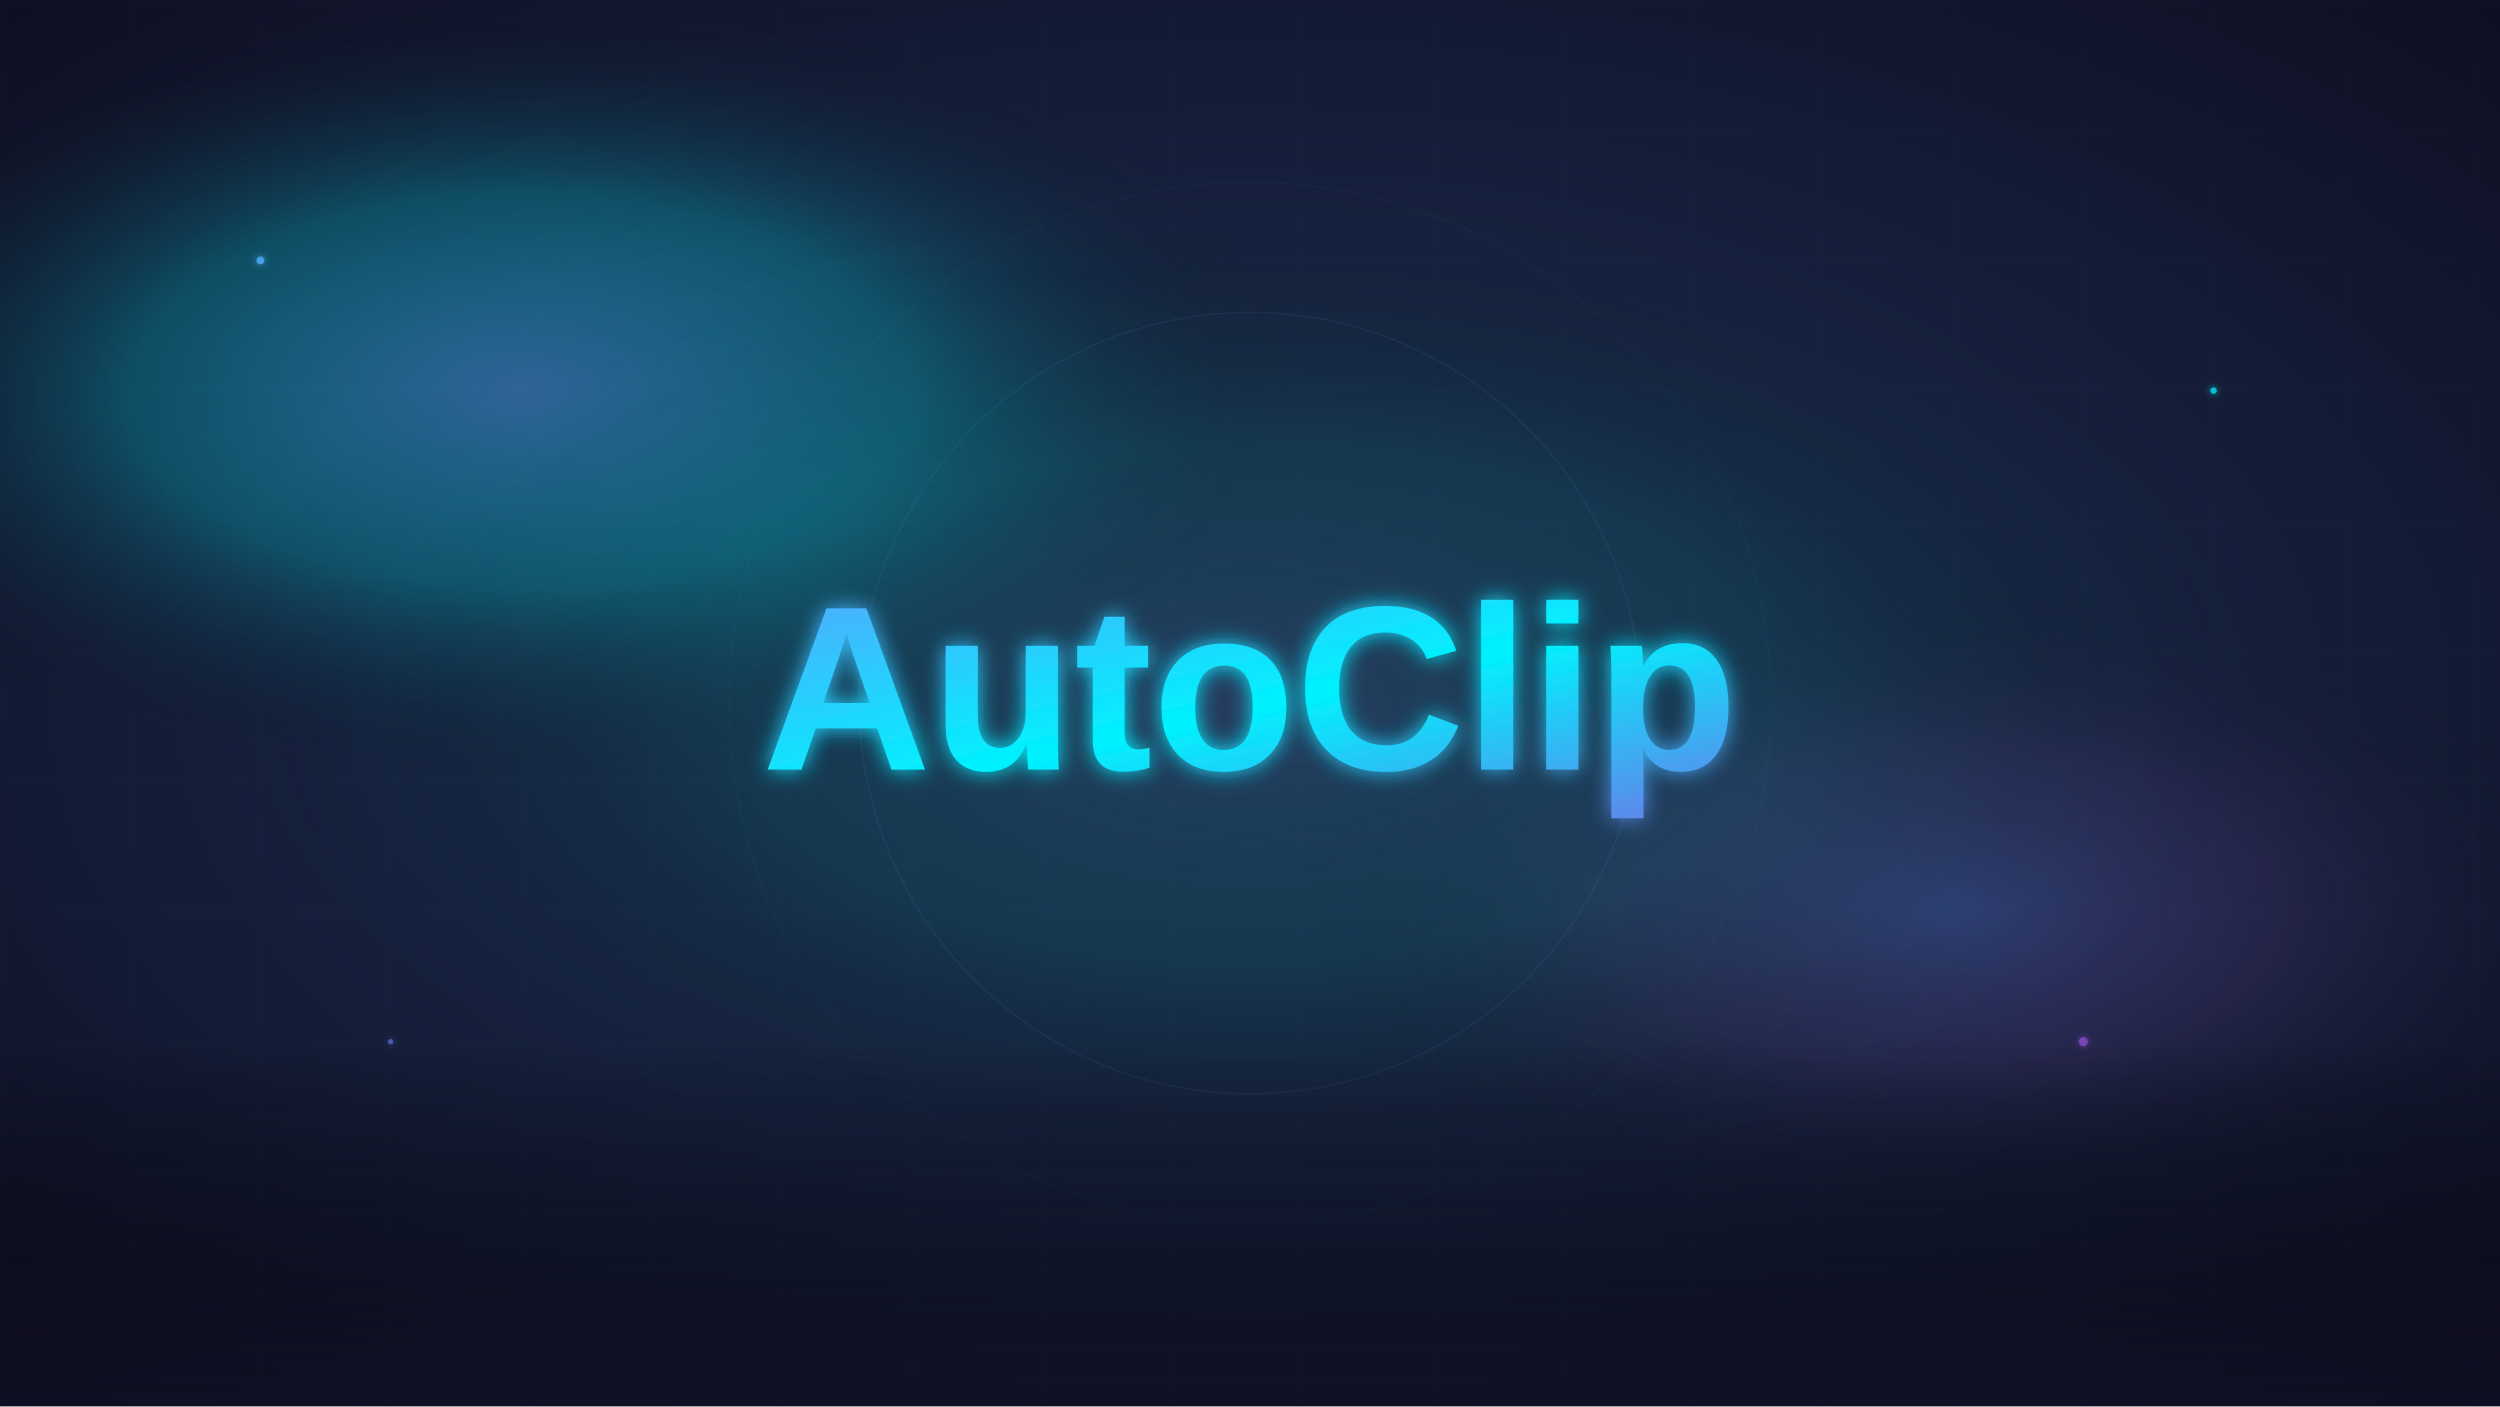
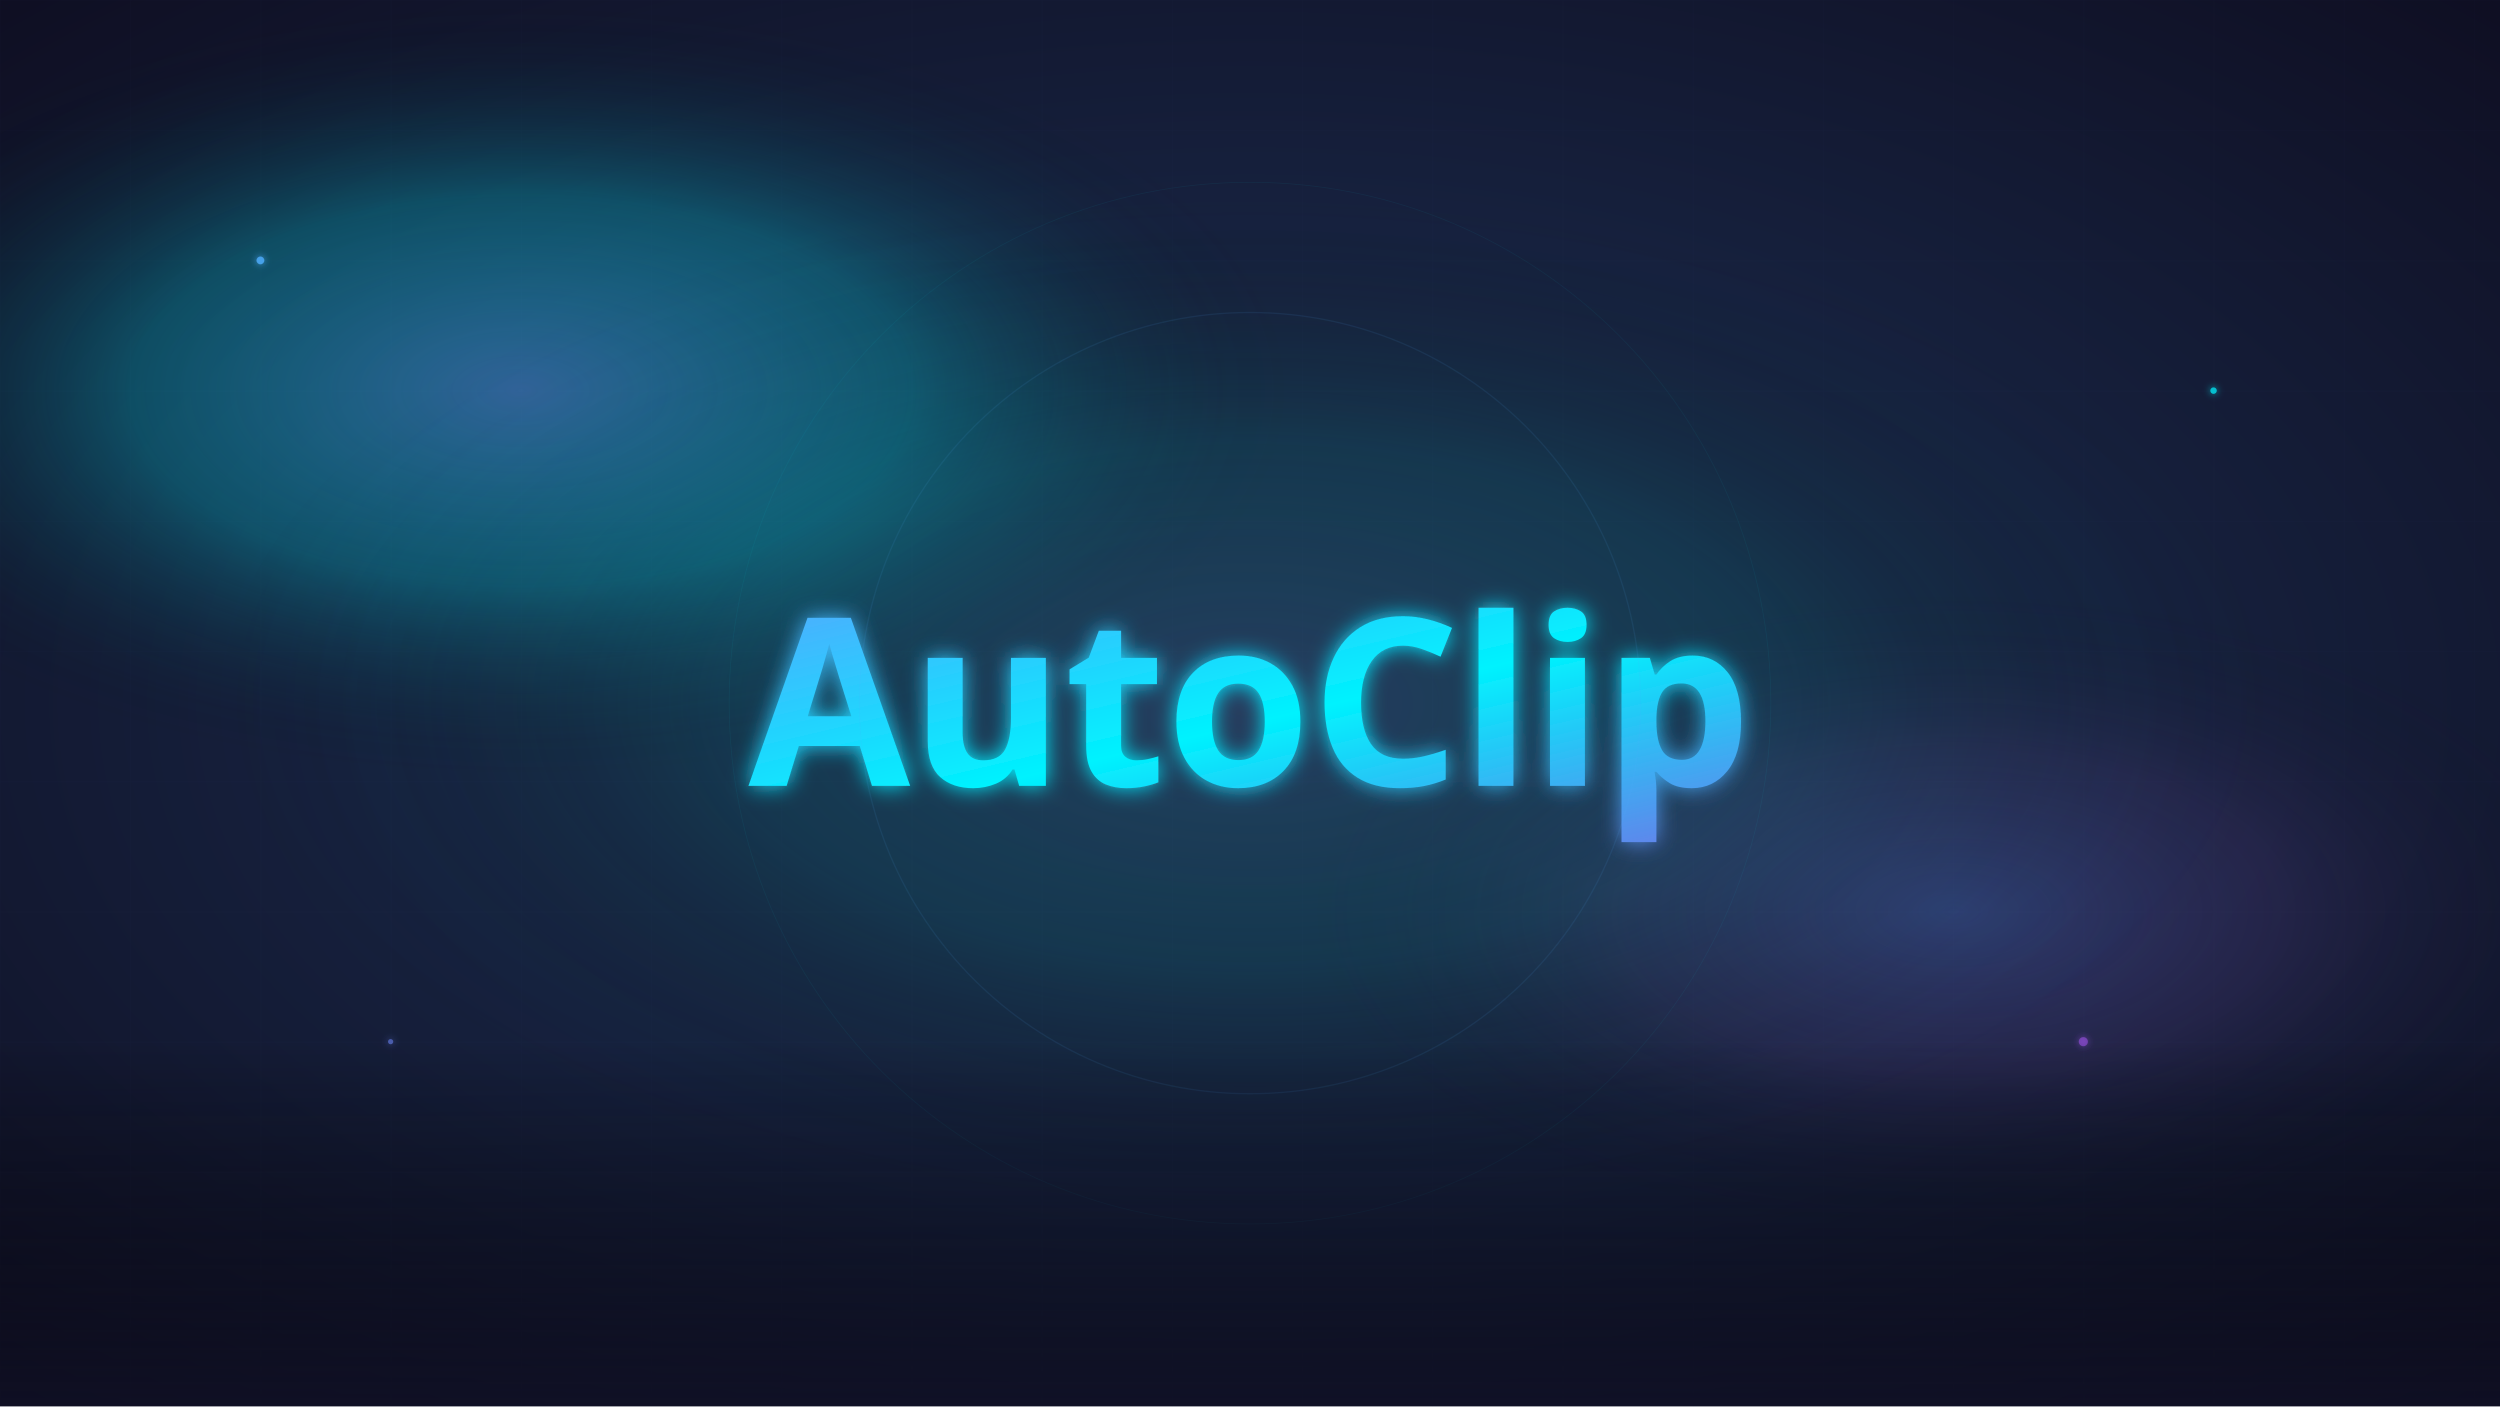
<svg xmlns="http://www.w3.org/2000/svg" width="1920" height="1080" viewBox="0 0 1920 1080">
  <defs>
    <radialGradient id="mainGradient" cx="50%" cy="50%" r="70%">
      <stop offset="0%" stop-color="#1a1a2e" stop-opacity="1" />
      <stop offset="50%" stop-color="#16213e" stop-opacity="1" />
      <stop offset="100%" stop-color="#0f0f23" stop-opacity="1" />
    </radialGradient>
    <radialGradient id="lightGradient1" cx="50%" cy="50%" r="50%">
      <stop offset="0%" stop-color="#4facfe" stop-opacity="0.8" />
      <stop offset="50%" stop-color="#00f2fe" stop-opacity="0.4" />
      <stop offset="100%" stop-color="transparent" stop-opacity="0" />
    </radialGradient>
    <radialGradient id="lightGradient2" cx="50%" cy="50%" r="50%">
      <stop offset="0%" stop-color="#667eea" stop-opacity="0.6" />
      <stop offset="50%" stop-color="#764ba2" stop-opacity="0.3" />
      <stop offset="100%" stop-color="transparent" stop-opacity="0" />
    </radialGradient>
    <linearGradient id="textGradient" x1="0%" y1="0%" x2="100%" y2="100%">
      <stop offset="0%" stop-color="#4facfe" />
      <stop offset="50%" stop-color="#00f2fe" />
      <stop offset="100%" stop-color="#667eea" />
    </linearGradient>
    <filter id="glow" x="-50%" y="-50%" width="200%" height="200%">
      <feGaussianBlur stdDeviation="3" result="coloredBlur" />
      <feMerge>
        <feMergeNode in="coloredBlur" />
        <feMergeNode in="SourceGraphic" />
      </feMerge>
    </filter>
    <filter id="textGlow" x="-50%" y="-50%" width="200%" height="200%">
      <feGaussianBlur stdDeviation="8" result="coloredBlur" />
      <feMerge>
        <feMergeNode in="coloredBlur" />
        <feMergeNode in="SourceGraphic" />
      </feMerge>
    </filter>
    <pattern id="grid" width="100" height="100" patternUnits="userSpaceOnUse">
      <path d="M 100 0 L 0 0 0 100" fill="none" stroke="#4facfe" stroke-width="0.5" opacity="0.1" />
    </pattern>
  </defs>
  <rect width="1920" height="1080" fill="url(#mainGradient)" />
  <rect width="1920" height="1080" fill="url(#grid)" opacity="0.3" />
  <ellipse cx="400" cy="300" rx="600" ry="300" fill="url(#lightGradient1)" opacity="0.6">
    <animateTransform attributeName="transform" type="translate" values="0,0; 80,50; 0,0" dur="15s" repeatCount="indefinite" />
    <animate attributeName="opacity" values="0.4;0.8;0.4" dur="10s" repeatCount="indefinite" />
  </ellipse>
  <ellipse cx="1500" cy="700" rx="500" ry="250" fill="url(#lightGradient2)" opacity="0.5">
    <animateTransform attributeName="transform" type="translate" values="0,0; -60,40; 0,0" dur="18s" repeatCount="indefinite" />
    <animate attributeName="opacity" values="0.3;0.7;0.3" dur="12s" repeatCount="indefinite" />
  </ellipse>
  <ellipse cx="960" cy="540" rx="800" ry="400" fill="url(#lightGradient1)" opacity="0.3">
    <animateTransform attributeName="transform" type="translate" values="0,0; 30,-30; 0,0" dur="20s" repeatCount="indefinite" />
    <animate attributeName="opacity" values="0.2;0.5;0.2" dur="14s" repeatCount="indefinite" />
  </ellipse>
  <g filter="url(#glow)">
    <circle cx="200" cy="200" r="3" fill="#4facfe" opacity="0.8">
      <animate attributeName="opacity" values="0.4;0.8;0.4" dur="4s" repeatCount="indefinite" />
      <animateTransform attributeName="transform" type="translate" values="0,0; 40,30; 0,0" dur="8s" repeatCount="indefinite" />
    </circle>
    <circle cx="1700" cy="300" r="2.5" fill="#00f2fe" opacity="0.7">
      <animate attributeName="opacity" values="0.3;0.7;0.3" dur="5s" repeatCount="indefinite" />
      <animateTransform attributeName="transform" type="translate" values="0,0; -30,50; 0,0" dur="10s" repeatCount="indefinite" />
    </circle>
    <circle cx="300" cy="800" r="2" fill="#667eea" opacity="0.6">
      <animate attributeName="opacity" values="0.2;0.6;0.2" dur="6s" repeatCount="indefinite" />
      <animateTransform attributeName="transform" type="translate" values="0,0; 50,20; 0,0" dur="12s" repeatCount="indefinite" />
    </circle>
    <circle cx="1600" cy="800" r="3.5" fill="#a855f7" opacity="0.5">
      <animate attributeName="opacity" values="0.2;0.5;0.2" dur="7s" repeatCount="indefinite" />
      <animateTransform attributeName="transform" type="translate" values="0,0; -40,25; 0,0" dur="9s" repeatCount="indefinite" />
    </circle>
  </g>
-   <text x="960" y="540" text-anchor="middle" dominant-baseline="middle" font-family="Arial, sans-serif" font-size="180" font-weight="bold" fill="url(#textGradient)" filter="url(#textGlow)">
+   <text x="960" y="540" text-anchor="middle" dominant-baseline="middle" font-family="MiSans, sans-serif" font-size="180" font-weight="630" fill="url(#textGradient)" filter="url(#textGlow)">
    AutoClip
  </text>
  <g opacity="0.4">
    <line x1="200" y1="540" x2="720" y2="540" stroke="url(#textGradient)" stroke-width="2" opacity="0.6">
      <animate attributeName="opacity" values="0.3;0.6;0.3" dur="8s" repeatCount="indefinite" />
    </line>
    <line x1="1200" y1="540" x2="1720" y2="540" stroke="url(#textGradient)" stroke-width="2" opacity="0.6">
      <animate attributeName="opacity" values="0.3;0.6;0.3" dur="8s" repeatCount="indefinite" begin="4s" />
    </line>
  </g>
  <g opacity="0.3">
    <circle cx="960" cy="540" r="300" fill="none" stroke="#4facfe" stroke-width="1" opacity="0.3">
      <animate attributeName="stroke-opacity" values="0.1;0.3;0.1" dur="10s" repeatCount="indefinite" />
      <animateTransform attributeName="transform" type="rotate" values="0 960 540; 360 960 540" dur="30s" repeatCount="indefinite" />
    </circle>
    <circle cx="960" cy="540" r="400" fill="none" stroke="#00f2fe" stroke-width="0.5" opacity="0.2">
      <animate attributeName="stroke-opacity" values="0.1;0.2;0.1" dur="12s" repeatCount="indefinite" />
      <animateTransform attributeName="transform" type="rotate" values="360 960 540; 0 960 540" dur="40s" repeatCount="indefinite" />
    </circle>
  </g>
  <defs>
    <linearGradient id="bottomMask" x1="0%" y1="0%" x2="0%" y2="100%">
      <stop offset="0%" stop-color="transparent" stop-opacity="0" />
      <stop offset="100%" stop-color="#0f0f23" stop-opacity="0.8" />
    </linearGradient>
  </defs>
  <rect x="0" y="800" width="1920" height="280" fill="url(#bottomMask)" />
</svg>
